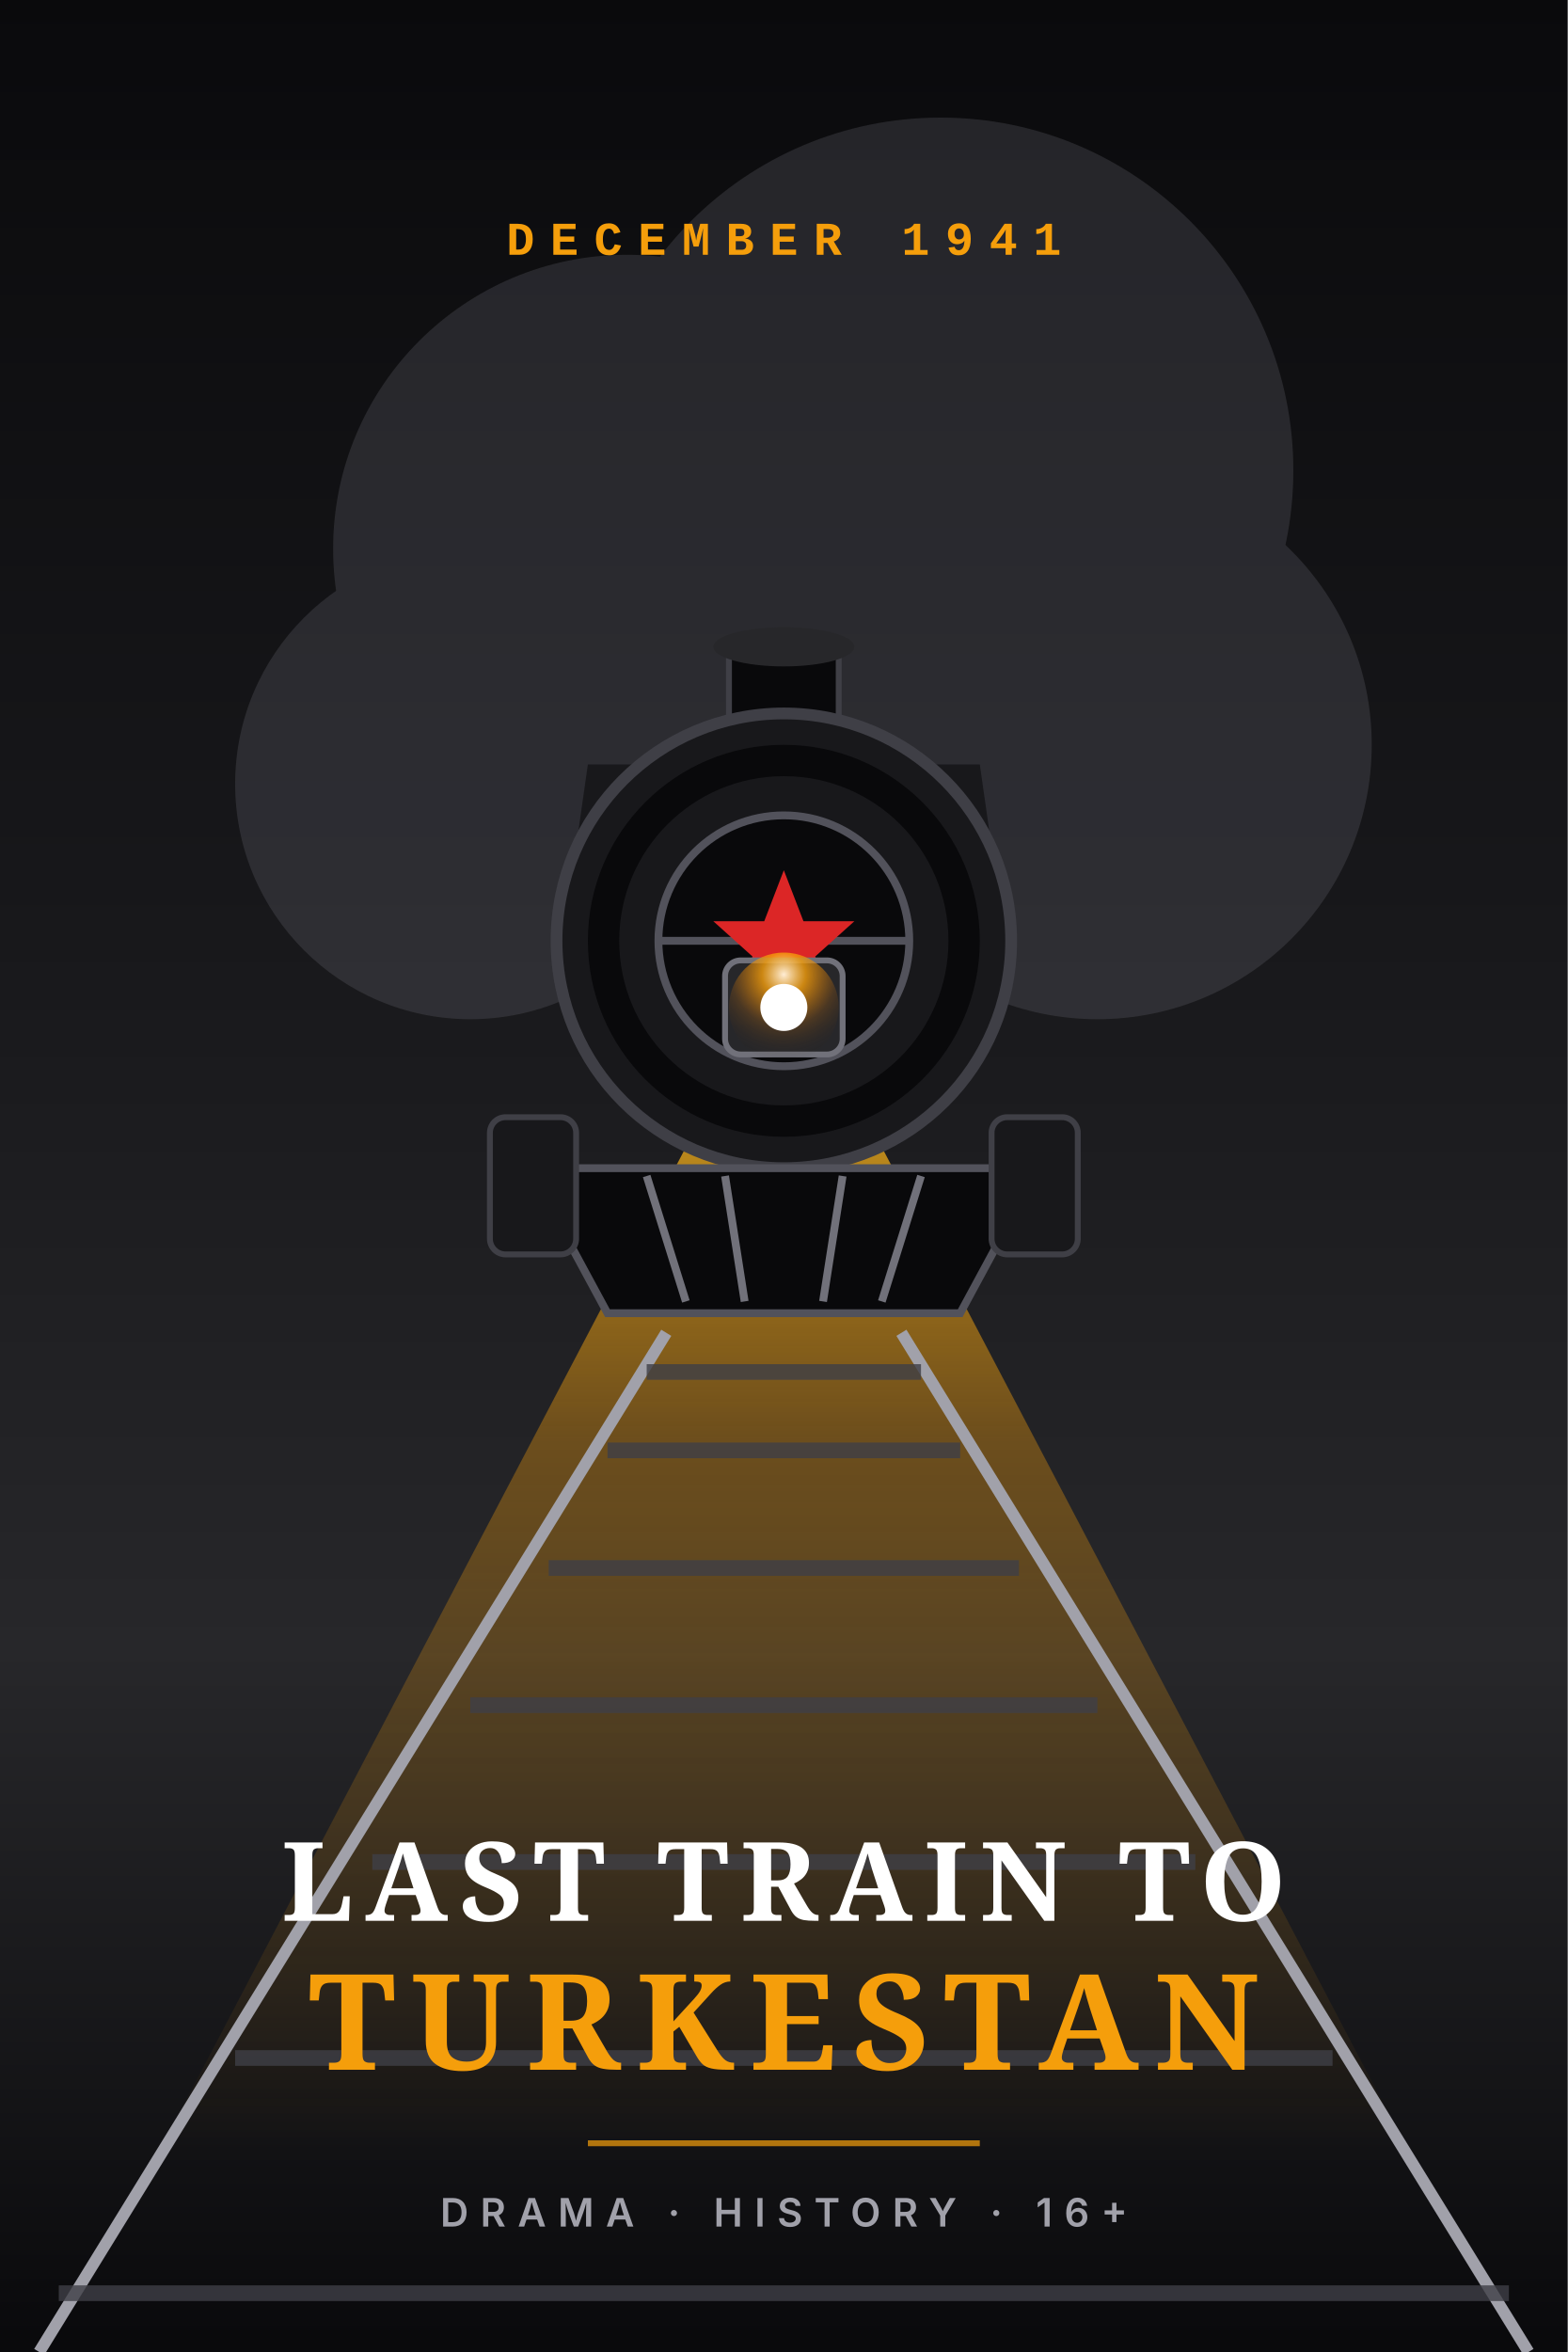
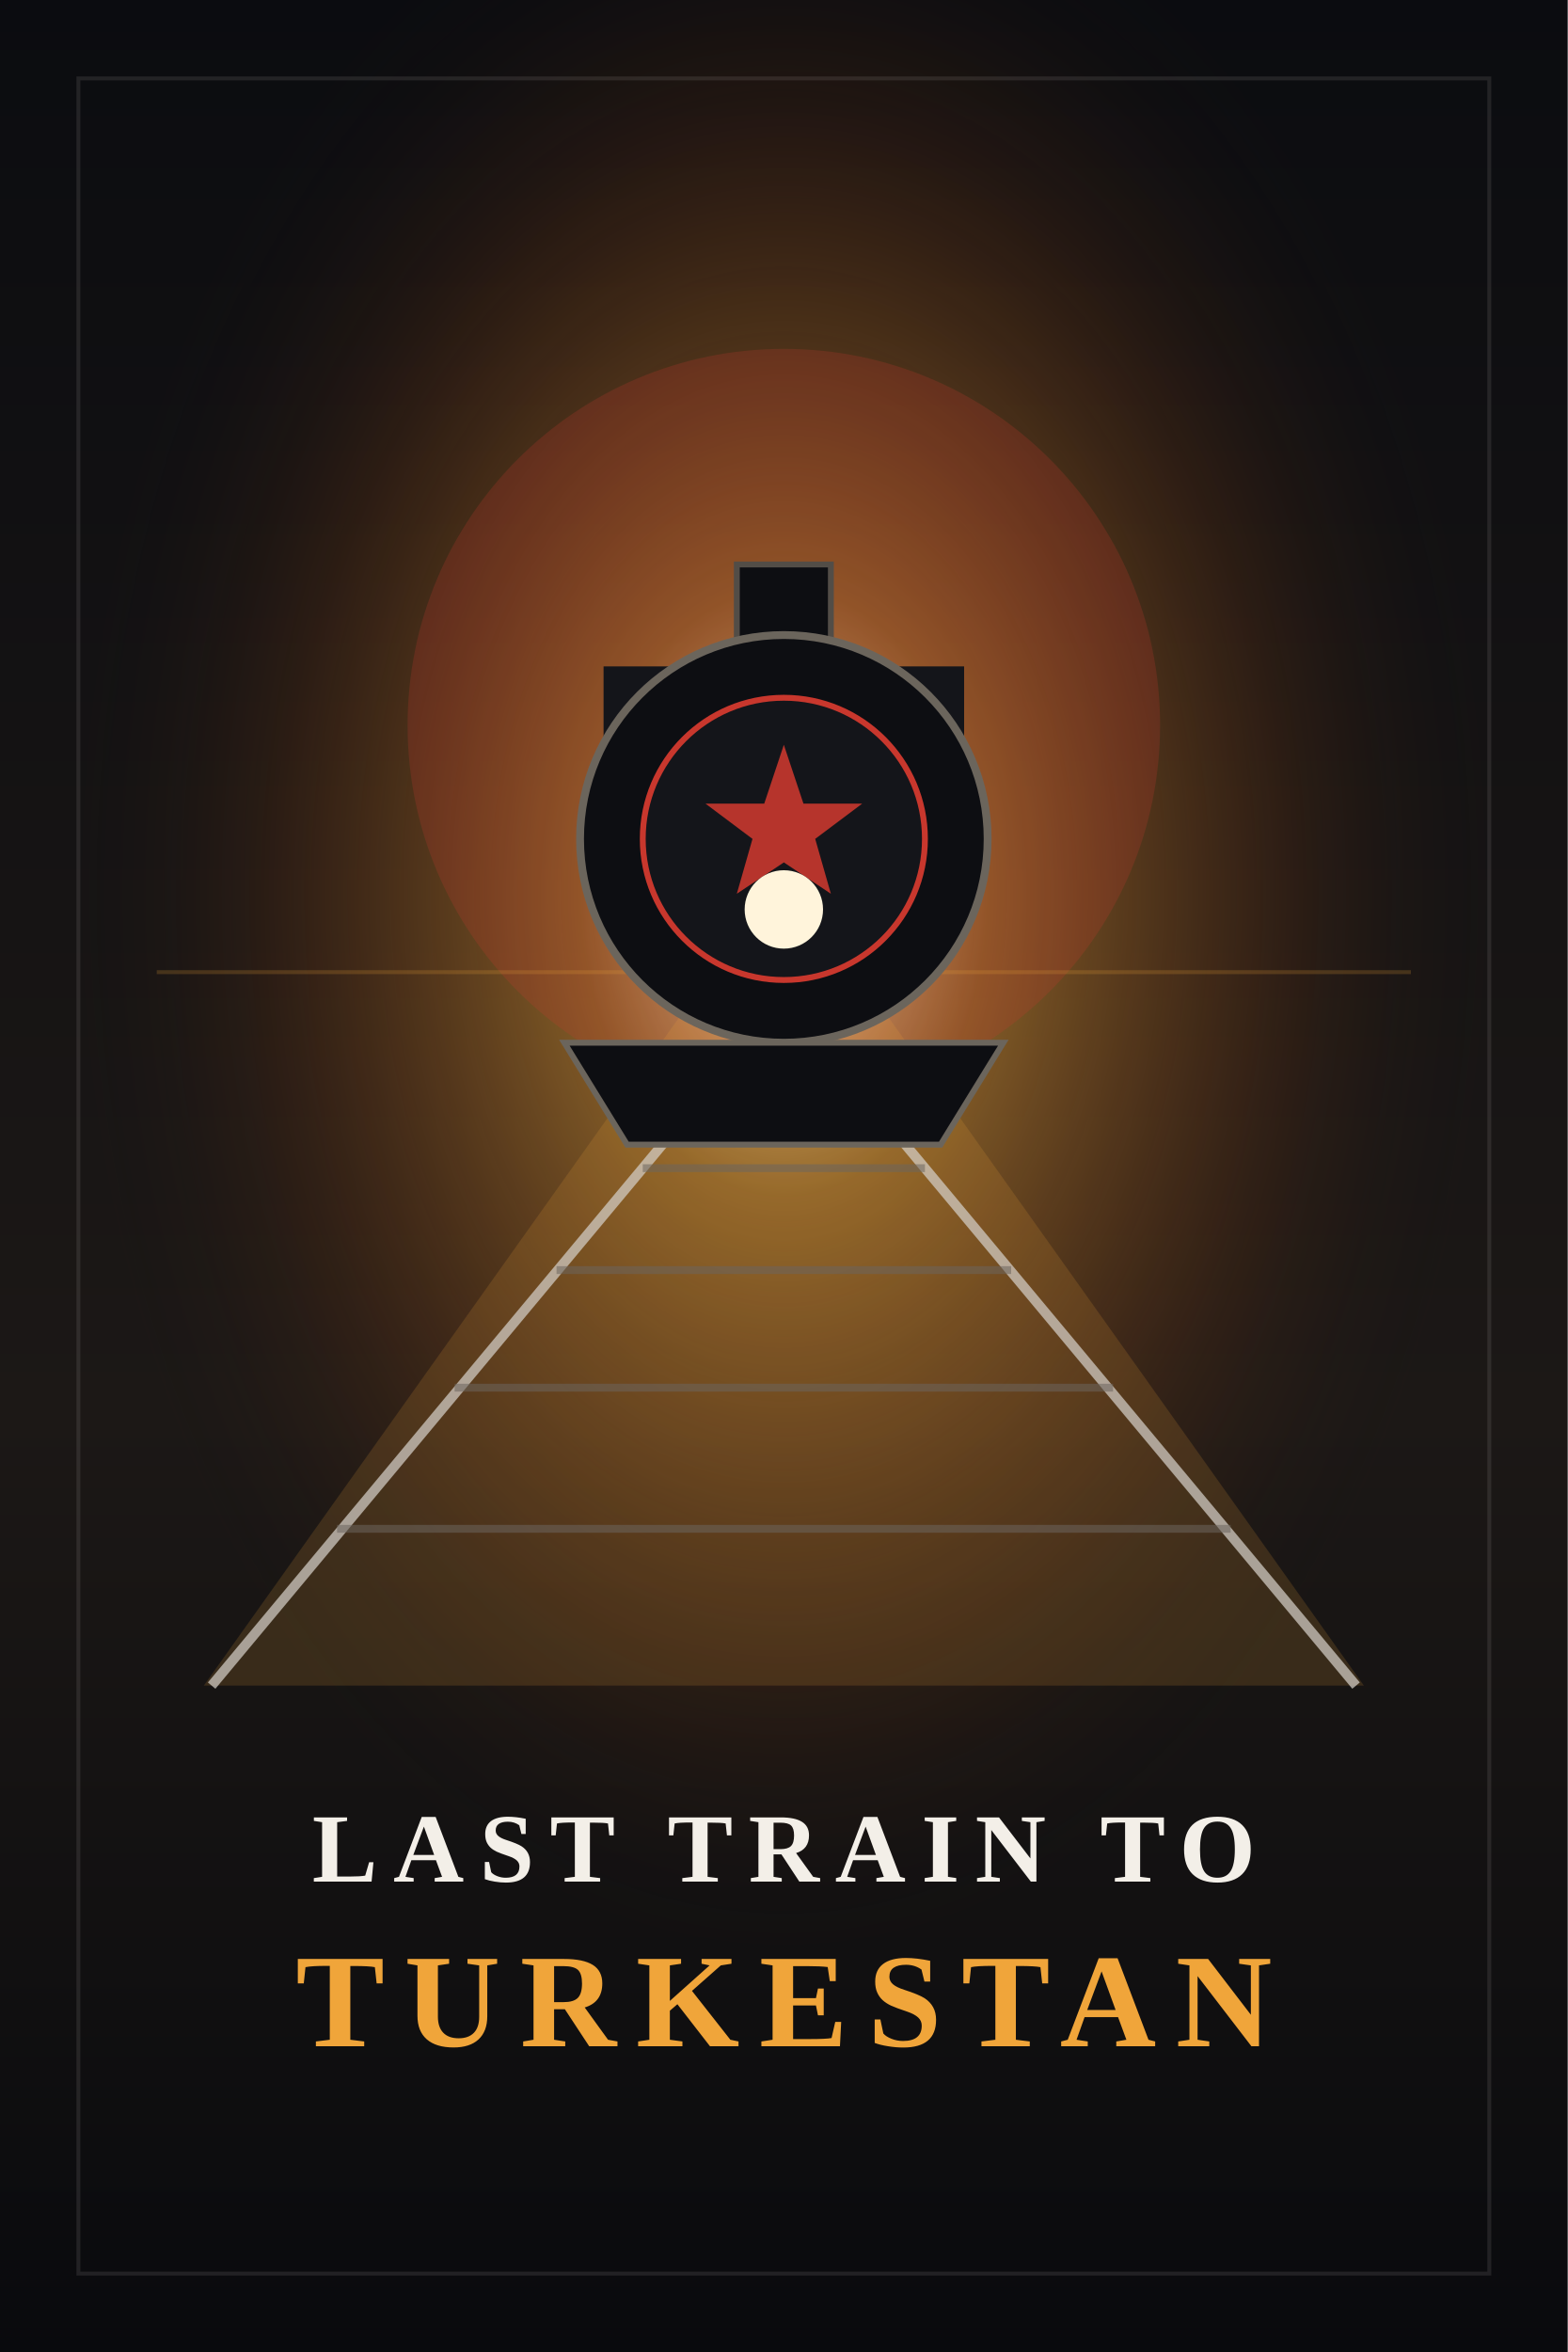
<svg xmlns="http://www.w3.org/2000/svg" viewBox="0 0 400 600" width="100%" height="100%">
  <defs>
-     <linearGradient id="steamNight" x1="0" y1="0" x2="0" y2="1">
-       <stop offset="0%" stop-color="#0a0a0c" />
-       <stop offset="40%" stop-color="#18181b" />
-       <stop offset="70%" stop-color="#27272a" />
-       <stop offset="100%" stop-color="#09090b" />
+     <linearGradient id="lt-sky" x1="0" y1="0" x2="0" y2="1">
+       <stop offset="0%" stop-color="#0b0c10" />
+       <stop offset="60%" stop-color="#1c1816" />
+       <stop offset="100%" stop-color="#090a0d" />
    </linearGradient>
-     <radialGradient id="lanternBeam" cx="50%" cy="20%" r="80%">
-       <stop offset="0%" stop-color="#ffedd5" stop-opacity="1" />
-       <stop offset="25%" stop-color="#f59e0b" stop-opacity="0.8" />
-       <stop offset="60%" stop-color="#d97706" stop-opacity="0.2" />
-       <stop offset="100%" stop-color="#09090b" stop-opacity="0" />
+     <radialGradient id="lt-beam" cx="50%" cy="38%" r="46%">
+       <stop offset="0%" stop-color="#fff4db" stop-opacity="0.95" />
+       <stop offset="28%" stop-color="#f0a53a" stop-opacity="0.5" />
+       <stop offset="70%" stop-color="#b85a1a" stop-opacity="0.14" />
+       <stop offset="100%" stop-color="#0b0c10" stop-opacity="0" />
    </radialGradient>
-     <linearGradient id="headlightFan" x1="0" y1="0" x2="0" y2="1">
-       <stop offset="0%" stop-color="#fbbf24" stop-opacity="0.95" />
-       <stop offset="40%" stop-color="#f59e0b" stop-opacity="0.35" />
-       <stop offset="100%" stop-color="#f59e0b" stop-opacity="0" />
-     </linearGradient>
  </defs>
-   <rect width="400" height="600" fill="url(#steamNight)" />
-   <g fill="#71717a" opacity="0.25">
-     <circle cx="160" cy="140" r="75" />
-     <circle cx="240" cy="120" r="90" />
-     <circle cx="120" cy="200" r="60" />
-     <circle cx="280" cy="190" r="70" />
-     <circle cx="200" cy="170" r="85" />
+   <rect width="400" height="600" fill="url(#lt-sky)" />
+   <rect width="400" height="600" fill="url(#lt-beam)" />
+   <circle cx="200" cy="185" r="96" fill="#c8372d" opacity="0.22" />
+   <path d="M 40 248 H 360" stroke="#f0a53a" stroke-opacity="0.2" stroke-width="1" />
+   <polygon points="200,222 52,430 348,430" fill="#f0a53a" opacity="0.16" />
+   <g stroke="#d4cfc7" stroke-width="2.5" opacity="0.72">
+     <line x1="184" y1="274" x2="54" y2="430" />
+     <line x1="216" y1="274" x2="346" y2="430" />
  </g>
-   <polygon points="200,245 40,550 360,550" fill="url(#headlightFan)" />
-   <g stroke="#a1a1aa" stroke-width="3">
-     <line x1="170" y1="340" x2="10" y2="600" />
-     <line x1="230" y1="340" x2="390" y2="600" />
+   <g stroke="#6b655c" stroke-width="2" opacity="0.55">
+     <line x1="164" y1="298" x2="236" y2="298" />
+     <line x1="142" y1="324" x2="258" y2="324" />
+     <line x1="116" y1="354" x2="284" y2="354" />
+     <line x1="86" y1="390" x2="314" y2="390" />
  </g>
-   <g stroke="#3f3f46" stroke-width="4" opacity="0.8">
-     <line x1="165" y1="350" x2="235" y2="350" />
-     <line x1="155" y1="370" x2="245" y2="370" />
-     <line x1="140" y1="400" x2="260" y2="400" />
-     <line x1="120" y1="435" x2="280" y2="435" />
-     <line x1="95" y1="475" x2="305" y2="475" />
-     <line x1="60" y1="525" x2="340" y2="525" />
-     <line x1="15" y1="585" x2="385" y2="585" />
+   <g transform="translate(200, 214)">
+     <rect x="-12" y="-70" width="24" height="32" fill="#0d0e12" stroke="#524d47" stroke-width="1.5" />
+     <rect x="-46" y="-44" width="92" height="36" fill="#14151a" />
+     <circle cx="0" cy="0" r="52" fill="#0d0e12" stroke="#6b655c" stroke-width="2" />
+     <circle cx="0" cy="0" r="36" fill="#14151a" stroke="#c8372d" stroke-width="1.5" />
+     <polygon points="0,-24 5,-9 20,-9 8,0 12,14 0,6 -12,14 -8,0 -20,-9 -5,-9" fill="#c8372d" opacity="0.9" />
+     <circle cx="0" cy="18" r="10" fill="#fff4db" />
+     <polygon points="-56,52 56,52 40,78 -40,78" fill="#0d0e12" stroke="#6b655c" stroke-width="1.5" />
  </g>
-   <g transform="translate(200, 240)">
-     <rect x="-14" y="-75" width="28" height="35" rx="3" fill="#09090b" stroke="#3f3f46" stroke-width="1.5" />
-     <ellipse cx="0" cy="-75" rx="18" ry="5" fill="#27272a" />
-     <path d="M -50 -45 L 50 -45 L 55 -10 L -55 -10 Z" fill="#18181b" />
-     <circle cx="0" cy="0" r="58" fill="#18181b" stroke="#3f3f46" stroke-width="3" />
-     <circle cx="0" cy="0" r="50" fill="#09090b" />
-     <circle cx="0" cy="0" r="42" fill="#18181b" />
-     <circle cx="0" cy="0" r="32" fill="#09090b" stroke="#52525b" stroke-width="2" />
-     <line x1="-32" y1="0" x2="32" y2="0" stroke="#52525b" stroke-width="2" />
-     <polygon points="0,-18 5,-5 18,-5 8,4 12,16 0,8 -12,16 -8,4 -18,-5 -5,-5" fill="#dc2626" />
-     <rect x="-15" y="5" width="30" height="24" rx="4" fill="#27272a" stroke="#71717a" stroke-width="1.5" />
-     <circle cx="0" cy="17" r="14" fill="url(#lanternBeam)" />
-     <circle cx="0" cy="17" r="6" fill="#ffffff" />
-     <polygon points="-65,58 65,58 45,95 -45,95" fill="#09090b" stroke="#52525b" stroke-width="2" />
-     <line x1="-35" y1="60" x2="-25" y2="92" stroke="#71717a" stroke-width="2" />
-     <line x1="-15" y1="60" x2="-10" y2="92" stroke="#71717a" stroke-width="2" />
-     <line x1="15" y1="60" x2="10" y2="92" stroke="#71717a" stroke-width="2" />
-     <line x1="35" y1="60" x2="25" y2="92" stroke="#71717a" stroke-width="2" />
-     <rect x="-75" y="45" width="22" height="35" rx="4" fill="#18181b" stroke="#3f3f46" stroke-width="1.5" />
-     <rect x="53" y="45" width="22" height="35" rx="4" fill="#18181b" stroke="#3f3f46" stroke-width="1.5" />
-   </g>
-   <text x="200" y="65" text-anchor="middle" font-family="'Courier New', monospace" font-size="12" font-weight="700" fill="#f59e0b" letter-spacing="4">DECEMBER 1941</text>
-   <text x="200" y="490" text-anchor="middle" font-family="'Georgia', serif" font-size="28" font-weight="700" fill="#ffffff" letter-spacing="3">LAST TRAIN TO</text>
-   <text x="200" y="528" text-anchor="middle" font-family="'Georgia', serif" font-size="34" font-weight="900" fill="#f59e0b" letter-spacing="4">TURKESTAN</text>
-   <rect x="150" y="546" width="100" height="1.5" fill="#f59e0b" opacity="0.7" />
-   <text x="200" y="568" text-anchor="middle" font-family="'Inter', -apple-system, sans-serif" font-size="10" font-weight="600" fill="#a1a1aa" letter-spacing="3">DRAMA · HISTORY · 16+</text>
+   <text x="200" y="480" text-anchor="middle" font-family="Georgia, 'Times New Roman', serif" font-size="25" font-weight="700" fill="#f3efe8" letter-spacing="4">LAST TRAIN TO</text>
+   <text x="200" y="522" text-anchor="middle" font-family="Georgia, 'Times New Roman', serif" font-size="34" font-weight="700" fill="#f0a53a" letter-spacing="5">TURKESTAN</text>
+   <rect x="20" y="20" width="360" height="560" fill="none" stroke="#f3efe8" stroke-opacity="0.1" />
</svg>
